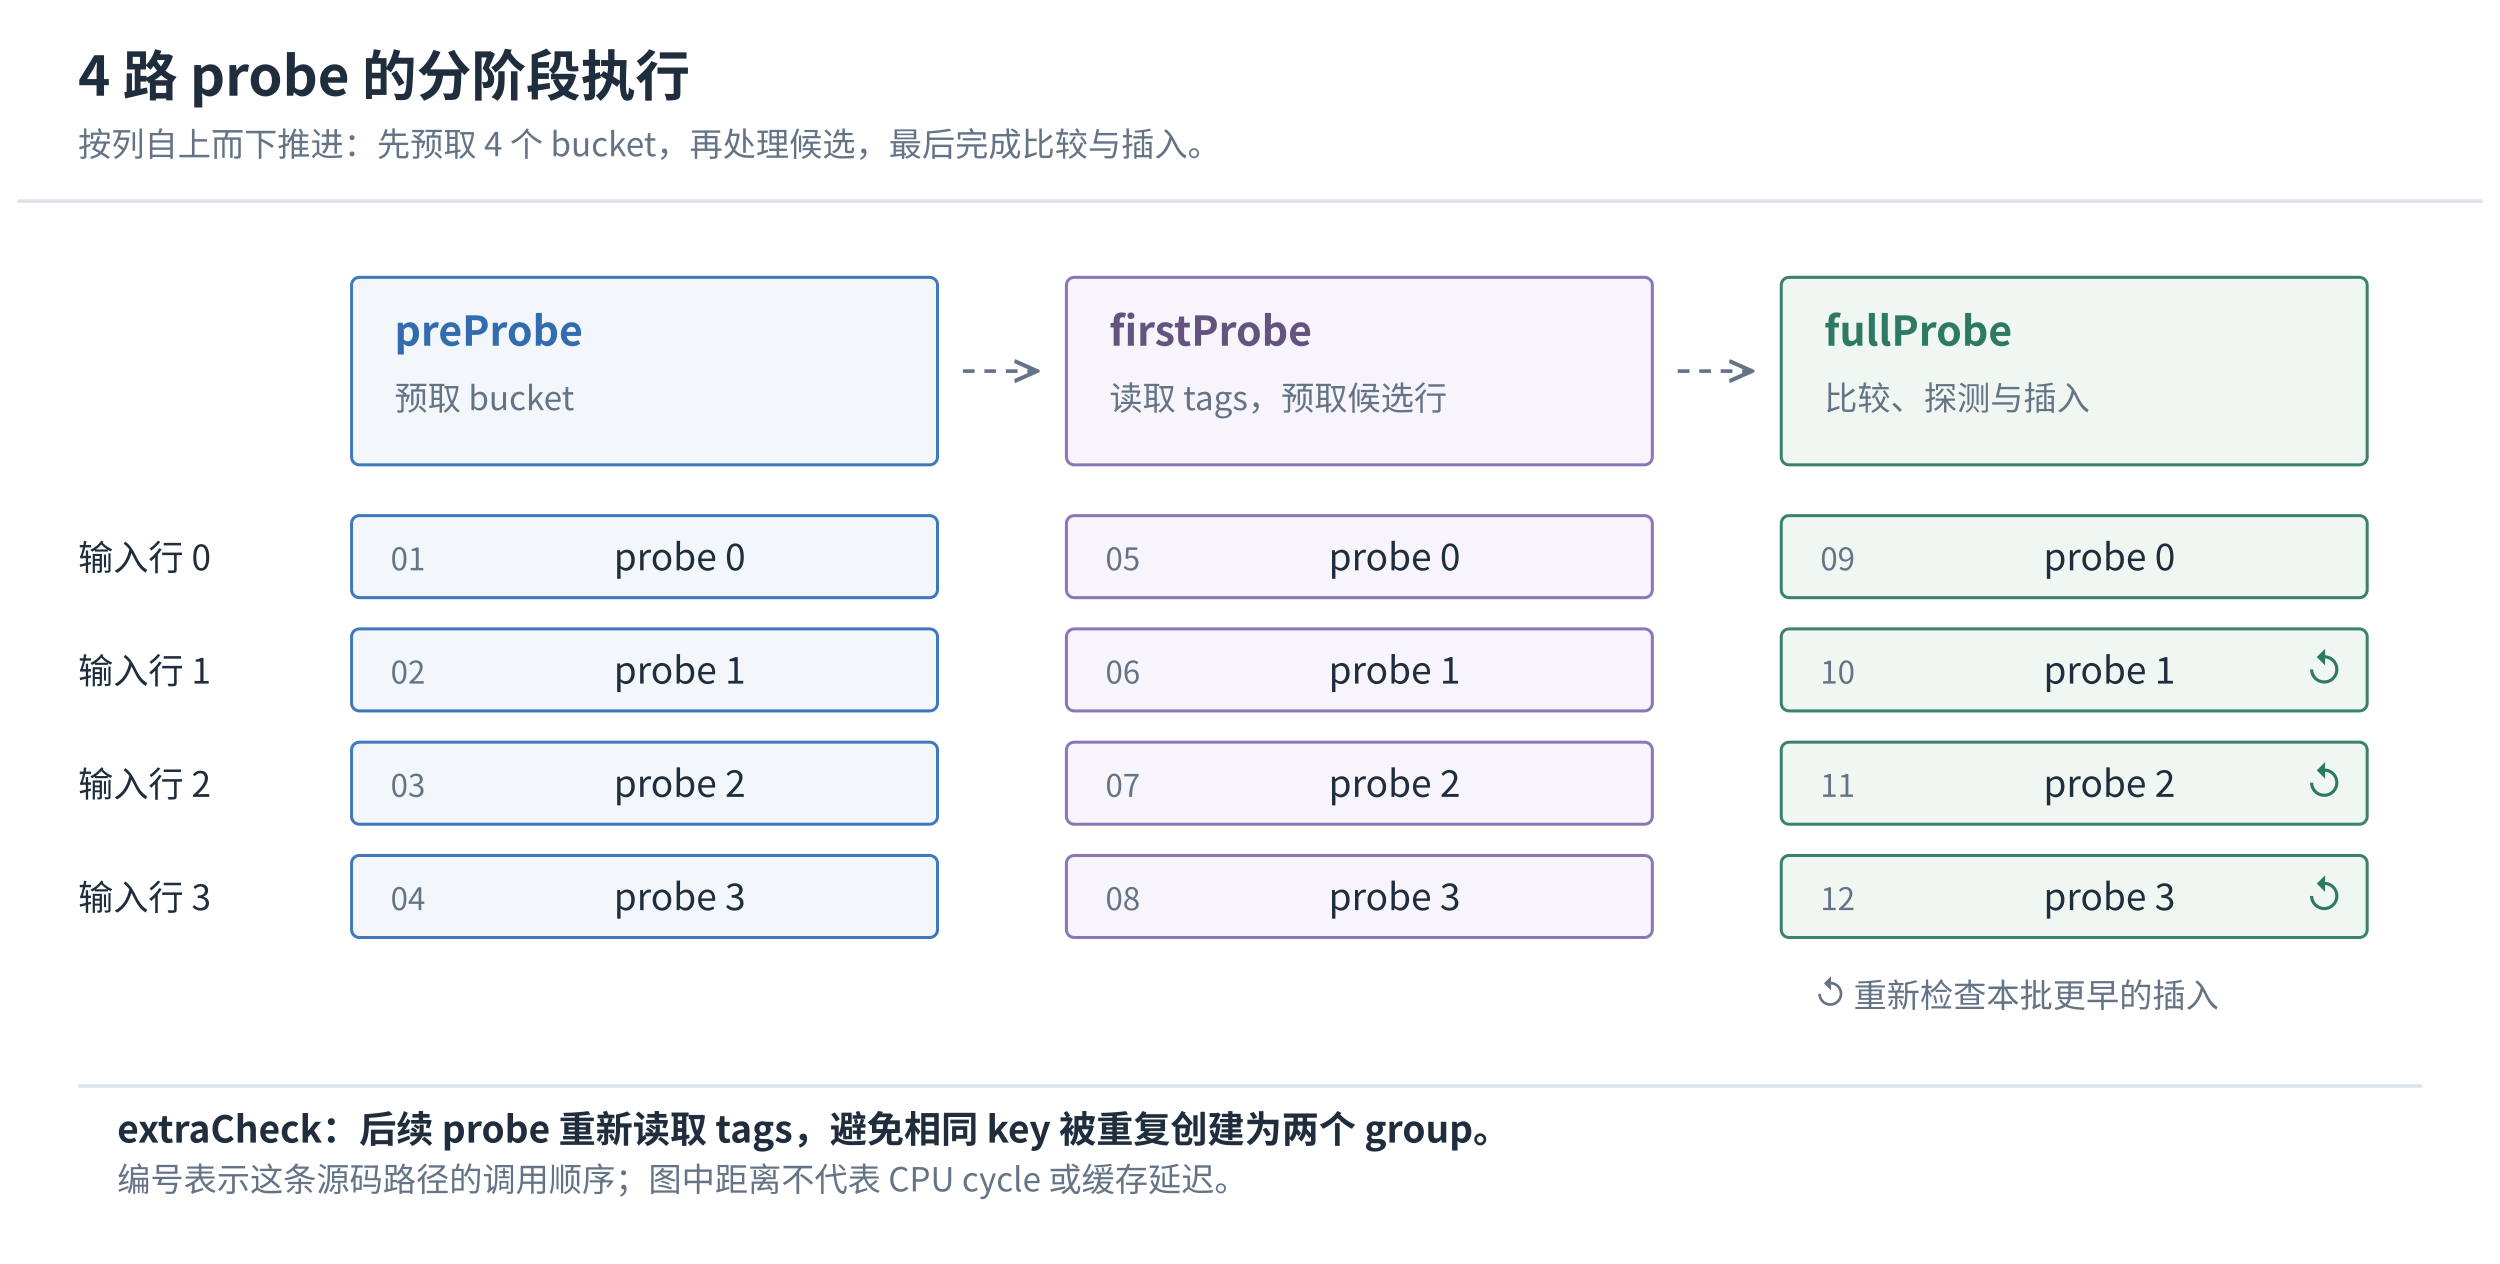
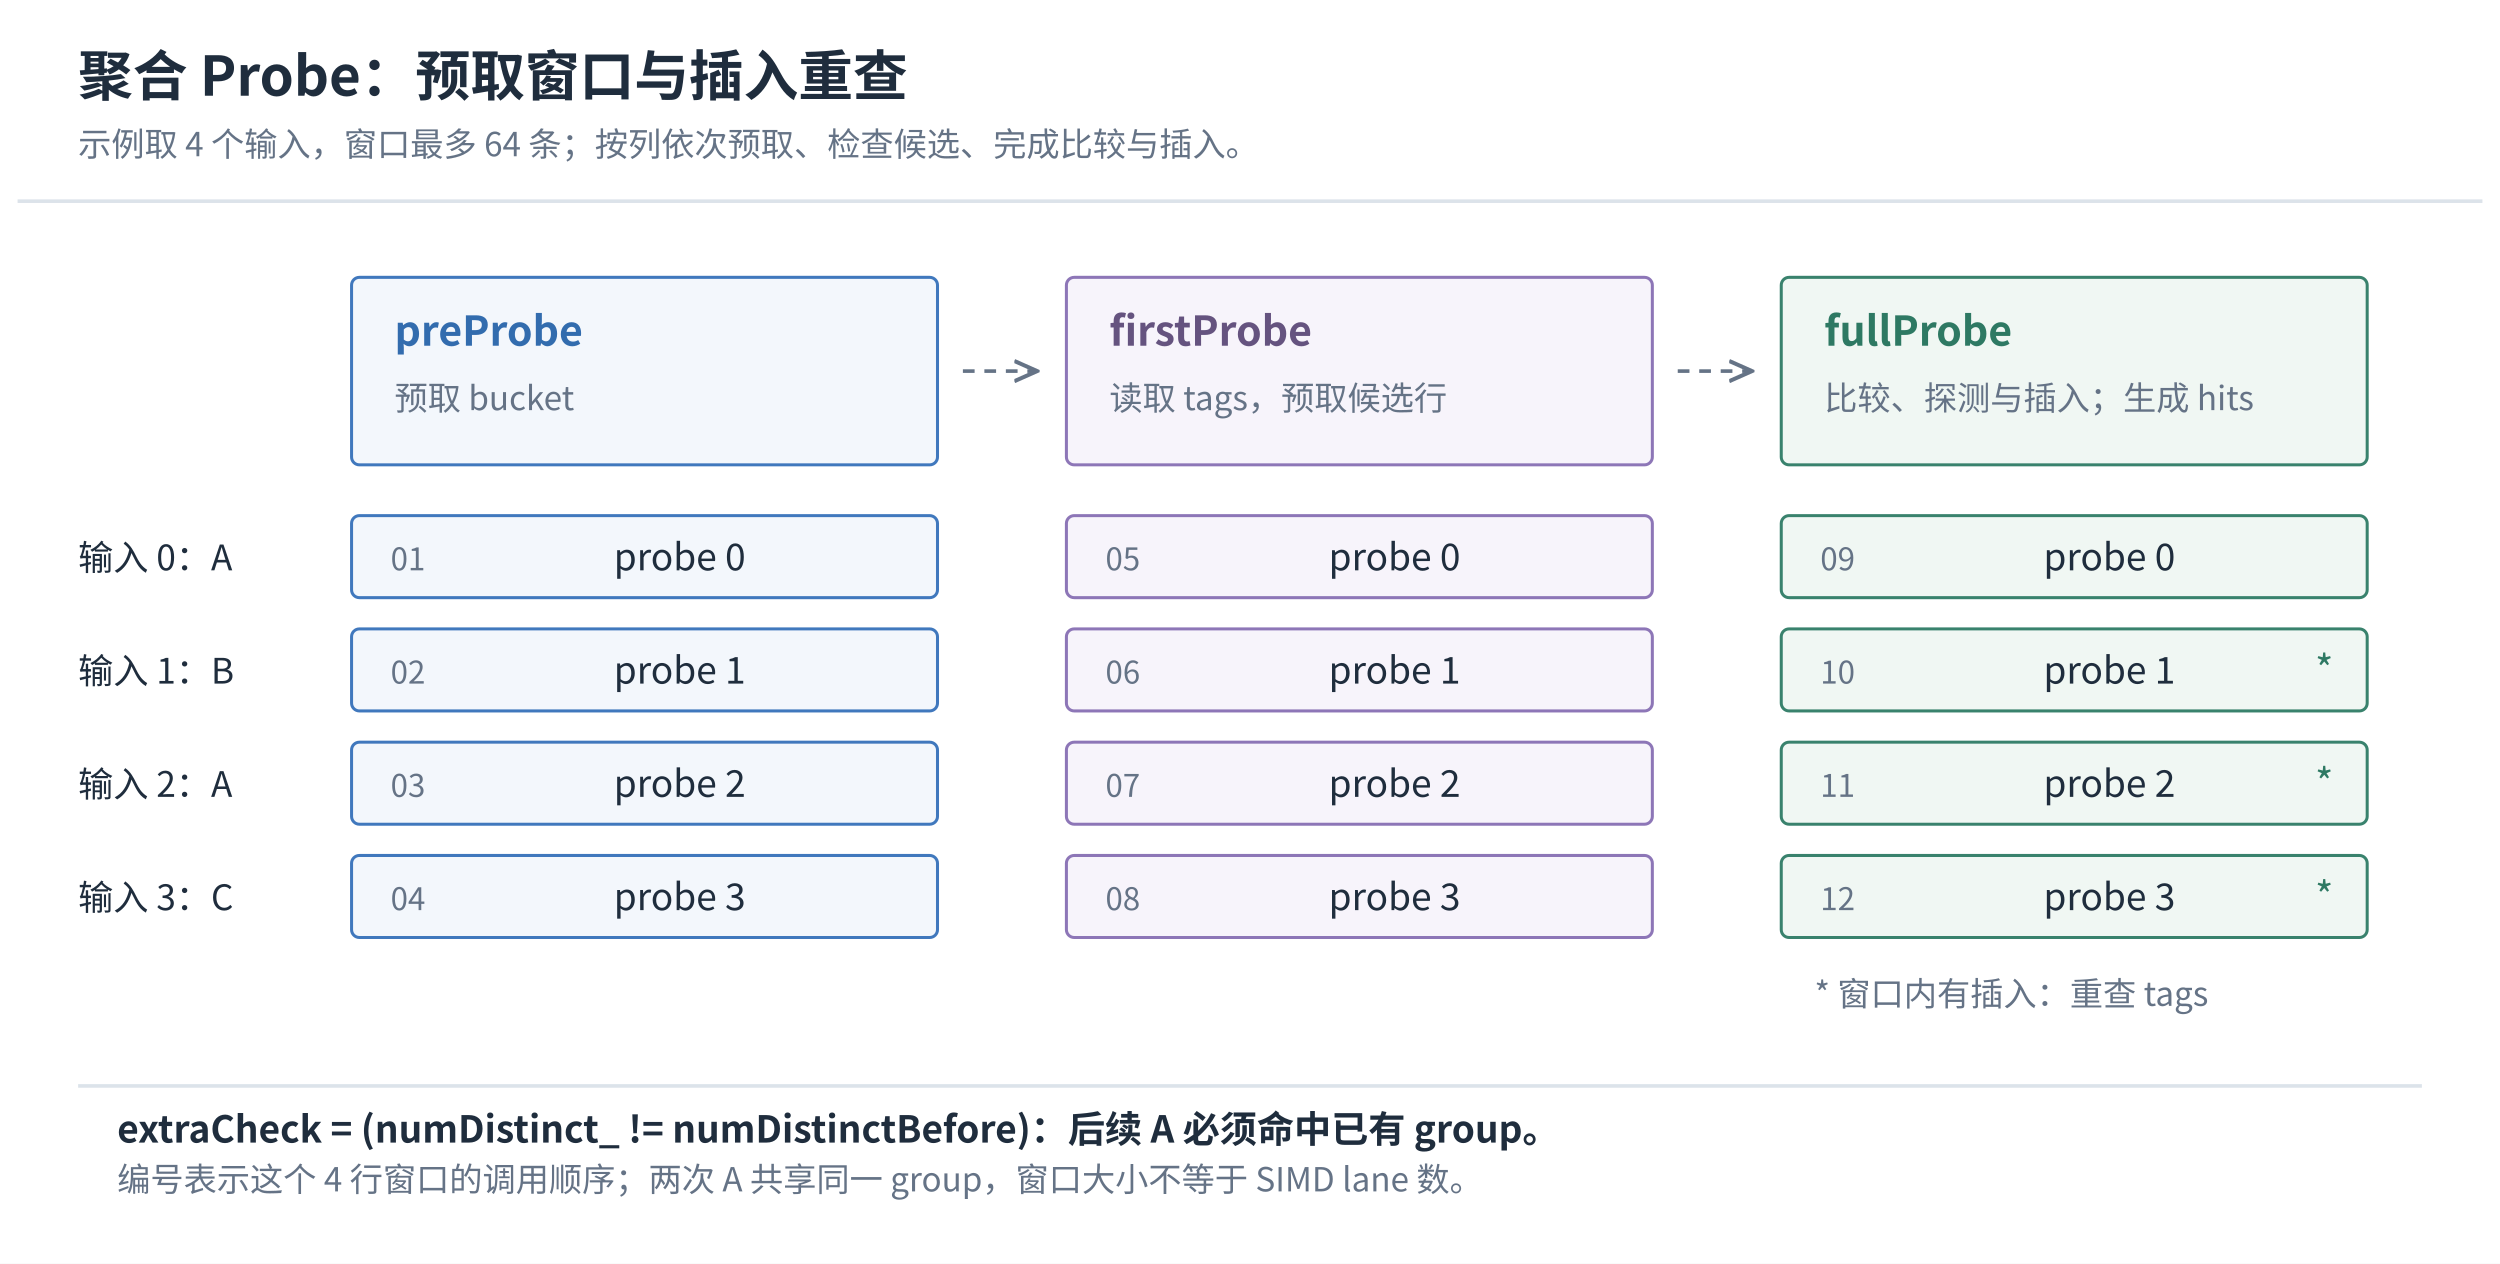
<svg xmlns="http://www.w3.org/2000/svg" width="1280" height="647" viewBox="0 0 1280 647" role="img" aria-labelledby="title desc">
  <defs>
    <marker id="arrow" viewBox="0 0 10 10" refX="9" refY="5" markerWidth="7" markerHeight="7" orient="auto-start-reverse">
      <path d="M 0 1 L 9 5 L 0 9" fill="none" stroke="#657386" stroke-width="1.6" />
    </marker>
  </defs>
-   <rect x="0" y="0" width="1280" height="658" rx="0" fill="white" stroke="none" stroke-width="1" />
-   <rect x="8" y="8" width="1264" height="642" rx="4" fill="white" stroke="none" stroke-width="1" />
+   <rect x="0" y="0" width="1280" height="647" rx="0" fill="white" stroke="none" stroke-width="1" />
+   <rect x="8" y="8" width="1264" height="631" rx="4" fill="white" stroke="none" stroke-width="1" />
  <rect x="9" y="9" width="1262" height="94" rx="0" fill="white" stroke="none" stroke-width="1" />
  <line x1="9" y1="103" x2="1271" y2="103" stroke="#dce3ea" stroke-width="1.85" />
-   <text x="40" y="49" font-family="Noto Sans SC, Noto Sans CJK SC, Inter, Arial, sans-serif" fill="#1f2d3d" font-size="28" font-weight="600" text-anchor="start">4 路 probe 的分阶段执行</text>
-   <text x="40" y="80" font-family="Noto Sans SC, Noto Sans CJK SC, Inter, Arial, sans-serif" fill="#657386" font-size="17" font-weight="400" text-anchor="start">按列自上而下推进：先预取 4 个 bucket，再处理候选，最后完成比较与插入。</text>
+   <text x="40" y="49" font-family="Noto Sans SC, Noto Sans CJK SC, Inter, Arial, sans-serif" fill="#1f2d3d" font-size="28" font-weight="600" text-anchor="start">聚合 Probe：预取窗口与插入重查</text>
+   <text x="40" y="80" font-family="Noto Sans SC, Noto Sans CJK SC, Inter, Arial, sans-serif" fill="#657386" font-size="17" font-weight="400" text-anchor="start">示例取 4 个输入，窗口最多 64 条；按列依次预取、检查候选、完成比较与插入。</text>
  <rect x="180" y="142" width="300" height="96" rx="4" fill="#f3f7fc" stroke="#4078bd" stroke-width="1.55" />
  <rect x="180" y="146" width="4" height="88" rx="0" fill="none" stroke="none" stroke-width="1" />
  <text x="202" y="177" font-family="Noto Sans SC, Noto Sans CJK SC, Inter, Arial, sans-serif" fill="#326cae" font-size="21" font-weight="600" text-anchor="start">preProbe</text>
  <text x="202" y="210" font-family="Noto Sans SC, Noto Sans CJK SC, Inter, Arial, sans-serif" fill="#657386" font-size="17" font-weight="400" text-anchor="start">预取 bucket</text>
  <polyline points="493,190 531,190" fill="none" stroke="#657386" stroke-width="1.85" stroke-dasharray="6 5" marker-end="url(#arrow)" />
  <rect x="180" y="264" width="300" height="42" rx="4" fill="#f3f7fc" stroke="#4078bd" stroke-width="1.55" />
  <text x="200" y="292" font-family="Noto Sans SC, Noto Sans CJK SC, Inter, Arial, sans-serif" fill="#657386" font-size="16" font-weight="400" text-anchor="start">01</text>
  <text x="348" y="292" font-family="Noto Sans SC, Noto Sans CJK SC, Inter, Arial, sans-serif" fill="#1f2d3d" font-size="19" font-weight="400" text-anchor="middle">probe 0</text>
  <rect x="180" y="322" width="300" height="42" rx="4" fill="#f3f7fc" stroke="#4078bd" stroke-width="1.55" />
  <text x="200" y="350" font-family="Noto Sans SC, Noto Sans CJK SC, Inter, Arial, sans-serif" fill="#657386" font-size="16" font-weight="400" text-anchor="start">02</text>
  <text x="348" y="350" font-family="Noto Sans SC, Noto Sans CJK SC, Inter, Arial, sans-serif" fill="#1f2d3d" font-size="19" font-weight="400" text-anchor="middle">probe 1</text>
  <rect x="180" y="380" width="300" height="42" rx="4" fill="#f3f7fc" stroke="#4078bd" stroke-width="1.55" />
  <text x="200" y="408" font-family="Noto Sans SC, Noto Sans CJK SC, Inter, Arial, sans-serif" fill="#657386" font-size="16" font-weight="400" text-anchor="start">03</text>
  <text x="348" y="408" font-family="Noto Sans SC, Noto Sans CJK SC, Inter, Arial, sans-serif" fill="#1f2d3d" font-size="19" font-weight="400" text-anchor="middle">probe 2</text>
  <rect x="180" y="438" width="300" height="42" rx="4" fill="#f3f7fc" stroke="#4078bd" stroke-width="1.55" />
  <text x="200" y="466" font-family="Noto Sans SC, Noto Sans CJK SC, Inter, Arial, sans-serif" fill="#657386" font-size="16" font-weight="400" text-anchor="start">04</text>
  <text x="348" y="466" font-family="Noto Sans SC, Noto Sans CJK SC, Inter, Arial, sans-serif" fill="#1f2d3d" font-size="19" font-weight="400" text-anchor="middle">probe 3</text>
  <rect x="546" y="142" width="300" height="96" rx="4" fill="#f7f4fb" stroke="#8d76b7" stroke-width="1.55" />
  <rect x="546" y="146" width="4" height="88" rx="0" fill="none" stroke="none" stroke-width="1" />
  <text x="568" y="177" font-family="Noto Sans SC, Noto Sans CJK SC, Inter, Arial, sans-serif" fill="#65537f" font-size="21" font-weight="600" text-anchor="start">firstProbe</text>
  <text x="568" y="210" font-family="Noto Sans SC, Noto Sans CJK SC, Inter, Arial, sans-serif" fill="#657386" font-size="17" font-weight="400" text-anchor="start">读取 tags，预取候选行</text>
  <polyline points="859,190 897,190" fill="none" stroke="#657386" stroke-width="1.85" stroke-dasharray="6 5" marker-end="url(#arrow)" />
  <rect x="546" y="264" width="300" height="42" rx="4" fill="#f7f4fb" stroke="#8d76b7" stroke-width="1.55" />
  <text x="566" y="292" font-family="Noto Sans SC, Noto Sans CJK SC, Inter, Arial, sans-serif" fill="#657386" font-size="16" font-weight="400" text-anchor="start">05</text>
  <text x="714" y="292" font-family="Noto Sans SC, Noto Sans CJK SC, Inter, Arial, sans-serif" fill="#1f2d3d" font-size="19" font-weight="400" text-anchor="middle">probe 0</text>
  <rect x="546" y="322" width="300" height="42" rx="4" fill="#f7f4fb" stroke="#8d76b7" stroke-width="1.55" />
  <text x="566" y="350" font-family="Noto Sans SC, Noto Sans CJK SC, Inter, Arial, sans-serif" fill="#657386" font-size="16" font-weight="400" text-anchor="start">06</text>
  <text x="714" y="350" font-family="Noto Sans SC, Noto Sans CJK SC, Inter, Arial, sans-serif" fill="#1f2d3d" font-size="19" font-weight="400" text-anchor="middle">probe 1</text>
  <rect x="546" y="380" width="300" height="42" rx="4" fill="#f7f4fb" stroke="#8d76b7" stroke-width="1.55" />
  <text x="566" y="408" font-family="Noto Sans SC, Noto Sans CJK SC, Inter, Arial, sans-serif" fill="#657386" font-size="16" font-weight="400" text-anchor="start">07</text>
  <text x="714" y="408" font-family="Noto Sans SC, Noto Sans CJK SC, Inter, Arial, sans-serif" fill="#1f2d3d" font-size="19" font-weight="400" text-anchor="middle">probe 2</text>
  <rect x="546" y="438" width="300" height="42" rx="4" fill="#f7f4fb" stroke="#8d76b7" stroke-width="1.55" />
  <text x="566" y="466" font-family="Noto Sans SC, Noto Sans CJK SC, Inter, Arial, sans-serif" fill="#657386" font-size="16" font-weight="400" text-anchor="start">08</text>
  <text x="714" y="466" font-family="Noto Sans SC, Noto Sans CJK SC, Inter, Arial, sans-serif" fill="#1f2d3d" font-size="19" font-weight="400" text-anchor="middle">probe 3</text>
  <rect x="912" y="142" width="300" height="96" rx="4" fill="#f0f7f3" stroke="#39826d" stroke-width="1.55" />
  <rect x="912" y="146" width="4" height="88" rx="0" fill="none" stroke="none" stroke-width="1" />
  <text x="934" y="177" font-family="Noto Sans SC, Noto Sans CJK SC, Inter, Arial, sans-serif" fill="#2e7963" font-size="21" font-weight="600" text-anchor="start">fullProbe</text>
-   <text x="934" y="210" font-family="Noto Sans SC, Noto Sans CJK SC, Inter, Arial, sans-serif" fill="#657386" font-size="17" font-weight="400" text-anchor="start">比较、探测与插入</text>
+   <text x="934" y="210" font-family="Noto Sans SC, Noto Sans CJK SC, Inter, Arial, sans-serif" fill="#657386" font-size="17" font-weight="400" text-anchor="start">比较、探测与插入；生成 hits</text>
  <rect x="912" y="264" width="300" height="42" rx="4" fill="#f0f7f3" stroke="#39826d" stroke-width="1.55" />
  <text x="932" y="292" font-family="Noto Sans SC, Noto Sans CJK SC, Inter, Arial, sans-serif" fill="#657386" font-size="16" font-weight="400" text-anchor="start">09</text>
  <text x="1080" y="292" font-family="Noto Sans SC, Noto Sans CJK SC, Inter, Arial, sans-serif" fill="#1f2d3d" font-size="19" font-weight="400" text-anchor="middle">probe 0</text>
  <text x="1190" y="292" font-family="Noto Sans SC, Noto Sans CJK SC, Inter, Arial, sans-serif" fill="#2e7963" font-size="20" font-weight="400" text-anchor="middle" />
  <rect x="912" y="322" width="300" height="42" rx="4" fill="#f0f7f3" stroke="#39826d" stroke-width="1.55" />
  <text x="932" y="350" font-family="Noto Sans SC, Noto Sans CJK SC, Inter, Arial, sans-serif" fill="#657386" font-size="16" font-weight="400" text-anchor="start">10</text>
  <text x="1080" y="350" font-family="Noto Sans SC, Noto Sans CJK SC, Inter, Arial, sans-serif" fill="#1f2d3d" font-size="19" font-weight="400" text-anchor="middle">probe 1</text>
-   <text x="1190" y="350" font-family="Noto Sans SC, Noto Sans CJK SC, Inter, Arial, sans-serif" fill="#2e7963" font-size="20" font-weight="400" text-anchor="middle">↺</text>
+   <text x="1190" y="350" font-family="Noto Sans SC, Noto Sans CJK SC, Inter, Arial, sans-serif" fill="#2e7963" font-size="20" font-weight="400" text-anchor="middle">*</text>
  <rect x="912" y="380" width="300" height="42" rx="4" fill="#f0f7f3" stroke="#39826d" stroke-width="1.55" />
  <text x="932" y="408" font-family="Noto Sans SC, Noto Sans CJK SC, Inter, Arial, sans-serif" fill="#657386" font-size="16" font-weight="400" text-anchor="start">11</text>
  <text x="1080" y="408" font-family="Noto Sans SC, Noto Sans CJK SC, Inter, Arial, sans-serif" fill="#1f2d3d" font-size="19" font-weight="400" text-anchor="middle">probe 2</text>
-   <text x="1190" y="408" font-family="Noto Sans SC, Noto Sans CJK SC, Inter, Arial, sans-serif" fill="#2e7963" font-size="20" font-weight="400" text-anchor="middle">↺</text>
+   <text x="1190" y="408" font-family="Noto Sans SC, Noto Sans CJK SC, Inter, Arial, sans-serif" fill="#2e7963" font-size="20" font-weight="400" text-anchor="middle">*</text>
  <rect x="912" y="438" width="300" height="42" rx="4" fill="#f0f7f3" stroke="#39826d" stroke-width="1.55" />
  <text x="932" y="466" font-family="Noto Sans SC, Noto Sans CJK SC, Inter, Arial, sans-serif" fill="#657386" font-size="16" font-weight="400" text-anchor="start">12</text>
  <text x="1080" y="466" font-family="Noto Sans SC, Noto Sans CJK SC, Inter, Arial, sans-serif" fill="#1f2d3d" font-size="19" font-weight="400" text-anchor="middle">probe 3</text>
-   <text x="1190" y="466" font-family="Noto Sans SC, Noto Sans CJK SC, Inter, Arial, sans-serif" fill="#2e7963" font-size="20" font-weight="400" text-anchor="middle">↺</text>
-   <text x="40" y="292" font-family="Noto Sans SC, Noto Sans CJK SC, Inter, Arial, sans-serif" fill="#1f2d3d" font-size="18" font-weight="400" text-anchor="start">输入行 0</text>
-   <text x="40" y="350" font-family="Noto Sans SC, Noto Sans CJK SC, Inter, Arial, sans-serif" fill="#1f2d3d" font-size="18" font-weight="400" text-anchor="start">输入行 1</text>
-   <text x="40" y="408" font-family="Noto Sans SC, Noto Sans CJK SC, Inter, Arial, sans-serif" fill="#1f2d3d" font-size="18" font-weight="400" text-anchor="start">输入行 2</text>
-   <text x="40" y="466" font-family="Noto Sans SC, Noto Sans CJK SC, Inter, Arial, sans-serif" fill="#1f2d3d" font-size="18" font-weight="400" text-anchor="start">输入行 3</text>
-   <text x="929" y="515" font-family="Noto Sans SC, Noto Sans CJK SC, Inter, Arial, sans-serif" fill="#657386" font-size="17" font-weight="400" text-anchor="start">↺ 重新检查本批更早的插入</text>
+   <text x="1190" y="466" font-family="Noto Sans SC, Noto Sans CJK SC, Inter, Arial, sans-serif" fill="#2e7963" font-size="20" font-weight="400" text-anchor="middle">*</text>
+   <text x="40" y="292" font-family="Noto Sans SC, Noto Sans CJK SC, Inter, Arial, sans-serif" fill="#1f2d3d" font-size="18" font-weight="400" text-anchor="start">输入 0：A</text>
+   <text x="40" y="350" font-family="Noto Sans SC, Noto Sans CJK SC, Inter, Arial, sans-serif" fill="#1f2d3d" font-size="18" font-weight="400" text-anchor="start">输入 1：B</text>
+   <text x="40" y="408" font-family="Noto Sans SC, Noto Sans CJK SC, Inter, Arial, sans-serif" fill="#1f2d3d" font-size="18" font-weight="400" text-anchor="start">输入 2：A</text>
+   <text x="40" y="466" font-family="Noto Sans SC, Noto Sans CJK SC, Inter, Arial, sans-serif" fill="#1f2d3d" font-size="18" font-weight="400" text-anchor="start">输入 3：C</text>
+   <text x="929" y="515" font-family="Noto Sans SC, Noto Sans CJK SC, Inter, Arial, sans-serif" fill="#657386" font-size="17" font-weight="400" text-anchor="start">* 窗口内有插入：重查 tags</text>
  <rect x="40" y="556" width="1200" height="70" rx="4" fill="#ffffff" stroke="none" stroke-width="1" />
  <line x1="40.0" y1="556" x2="1240.0" y2="556" stroke="#dce3ea" stroke-width="1.85" data-style-decoration="summary-divider" />
-   <text x="60" y="585" font-family="Noto Sans SC, Noto Sans CJK SC, Inter, Arial, sans-serif" fill="#1f2d3d" font-size="19" font-weight="600" text-anchor="start">extraCheck：后续 probe 重新读取 tags，避免相同 key 被重复创建为两个 group。</text>
-   <text x="60" y="610" font-family="Noto Sans SC, Noto Sans CJK SC, Inter, Arial, sans-serif" fill="#657386" font-size="17" font-weight="400" text-anchor="start">编号表示这条源码路径的调用顺序；图中距离不代表 CPU cycle 或缓存延迟。</text>
+   <text x="60" y="585" font-family="Noto Sans SC, Noto Sans CJK SC, Inter, Arial, sans-serif" fill="#1f2d3d" font-size="19" font-weight="600" text-anchor="start">extraCheck = (numDistinct_ != numDistinctBefore)：后续 A 必须命中已有 group。</text>
+   <text x="60" y="610" font-family="Noto Sans SC, Noto Sans CJK SC, Inter, Arial, sans-serif" fill="#657386" font-size="17" font-weight="400" text-anchor="start">编号表示这个 4 行窗口的调用顺序；两次 A 共享同一 group，窗口大小不等于 SIMD lane 数。</text>
</svg>
